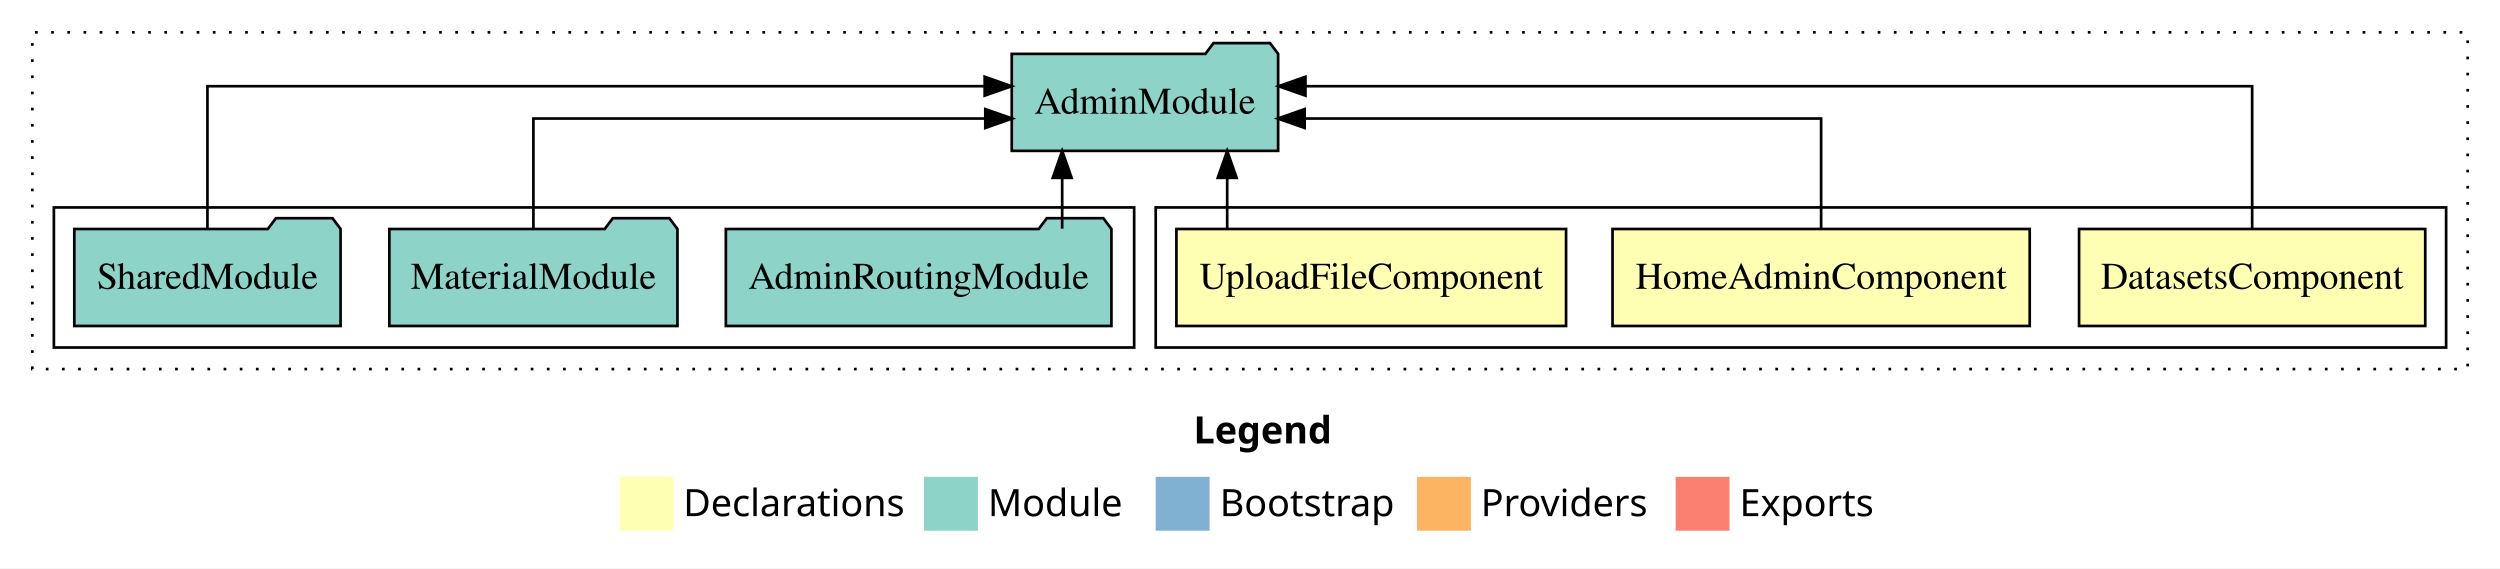
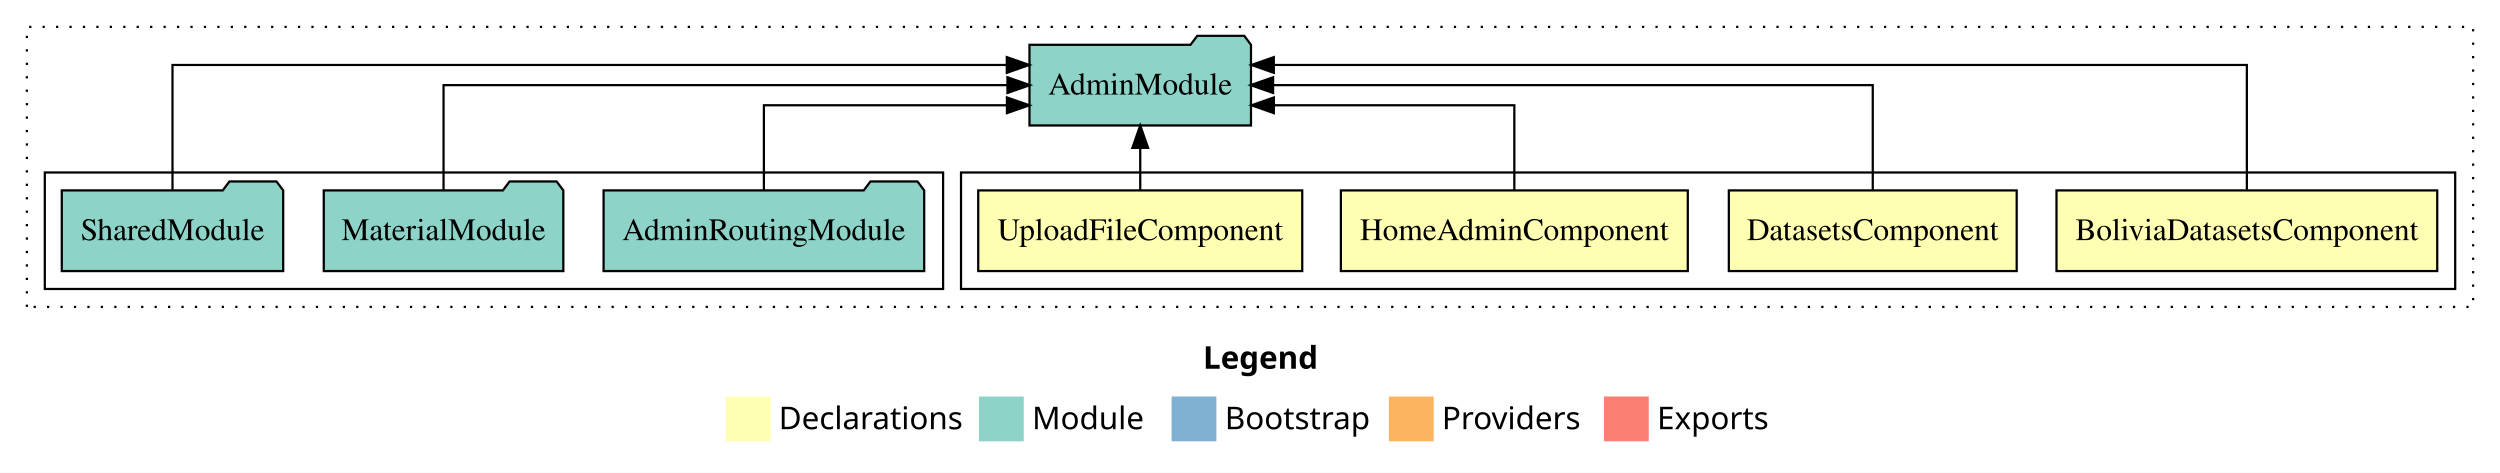
- <svg xmlns="http://www.w3.org/2000/svg" width="928pt" height="211pt" viewBox="0.00 0.00 928.00 211.00">
+ <svg xmlns="http://www.w3.org/2000/svg" width="1116pt" height="211pt" viewBox="0.00 0.00 1116.00 211.00">
  <g id="graph0" class="graph" transform="scale(1 1) rotate(0) translate(4 207)">
-     <polygon fill="white" stroke="transparent" points="-4,4 -4,-207 924,-207 924,4 -4,4" />
-     <text text-anchor="start" x="439.01" y="-42.4" font-family="sans-serif" font-weight="bold" font-size="14.00">Legend</text>
-     <polygon fill="#ffffb3" stroke="transparent" points="226,-10 226,-30 246,-30 246,-10 226,-10" />
-     <text text-anchor="start" x="249.63" y="-15.4" font-family="sans-serif" font-size="14.00">  Declarations</text>
-     <polygon fill="#8dd3c7" stroke="transparent" points="339,-10 339,-30 359,-30 359,-10 339,-10" />
-     <text text-anchor="start" x="362.73" y="-15.4" font-family="sans-serif" font-size="14.00">  Module</text>
-     <polygon fill="#80b1d3" stroke="transparent" points="425,-10 425,-30 445,-30 445,-10 425,-10" />
-     <text text-anchor="start" x="448.78" y="-15.4" font-family="sans-serif" font-size="14.00">  Bootstrap</text>
-     <polygon fill="#fdb462" stroke="transparent" points="522,-10 522,-30 542,-30 542,-10 522,-10" />
-     <text text-anchor="start" x="545.67" y="-15.4" font-family="sans-serif" font-size="14.00">  Providers</text>
-     <polygon fill="#fb8072" stroke="transparent" points="618,-10 618,-30 638,-30 638,-10 618,-10" />
-     <text text-anchor="start" x="641.73" y="-15.4" font-family="sans-serif" font-size="14.00">  Exports</text>
+     <polygon fill="white" stroke="transparent" points="-4,4 -4,-207 1112,-207 1112,4 -4,4" />
+     <text text-anchor="start" x="533.01" y="-42.4" font-family="sans-serif" font-weight="bold" font-size="14.00">Legend</text>
+     <polygon fill="#ffffb3" stroke="transparent" points="320,-10 320,-30 340,-30 340,-10 320,-10" />
+     <text text-anchor="start" x="343.63" y="-15.4" font-family="sans-serif" font-size="14.00">  Declarations</text>
+     <polygon fill="#8dd3c7" stroke="transparent" points="433,-10 433,-30 453,-30 453,-10 433,-10" />
+     <text text-anchor="start" x="456.73" y="-15.4" font-family="sans-serif" font-size="14.00">  Module</text>
+     <polygon fill="#80b1d3" stroke="transparent" points="519,-10 519,-30 539,-30 539,-10 519,-10" />
+     <text text-anchor="start" x="542.78" y="-15.4" font-family="sans-serif" font-size="14.00">  Bootstrap</text>
+     <polygon fill="#fdb462" stroke="transparent" points="616,-10 616,-30 636,-30 636,-10 616,-10" />
+     <text text-anchor="start" x="639.67" y="-15.4" font-family="sans-serif" font-size="14.00">  Providers</text>
+     <polygon fill="#fb8072" stroke="transparent" points="712,-10 712,-30 732,-30 732,-10 712,-10" />
+     <text text-anchor="start" x="735.73" y="-15.4" font-family="sans-serif" font-size="14.00">  Exports</text>
    <g id="clust1" class="cluster">
-       <polygon fill="none" stroke="black" stroke-dasharray="1,5" points="8,-70 8,-195 912,-195 912,-70 8,-70" />
+       <polygon fill="none" stroke="black" stroke-dasharray="1,5" points="8,-70 8,-195 1100,-195 1100,-70 8,-70" />
    </g>
    <g id="clust2" class="cluster">
-       <polygon fill="none" stroke="black" points="425,-78 425,-130 904,-130 904,-78 425,-78" />
+       <polygon fill="none" stroke="black" points="425,-78 425,-130 1092,-130 1092,-78 425,-78" />
    </g>
-     <g id="clust6" class="cluster">
+     <g id="clust7" class="cluster">
      <polygon fill="none" stroke="black" points="16,-78 16,-130 417,-130 417,-78 16,-78" />
    </g>
    <g id="node1" class="node">
+       <polygon fill="#ffffb3" stroke="black" points="1083.98,-122 914.02,-122 914.02,-86 1083.98,-86 1083.98,-122" />
+       <text text-anchor="middle" x="999" y="-99.8" font-family="Times,serif" font-size="14.00">BoliviaDatasetsComponent</text>
+     </g>
+     <g id="node5" class="node">
+       <polygon fill="#8dd3c7" stroke="black" points="554.44,-187 551.44,-191 530.44,-191 527.44,-187 455.56,-187 455.56,-151 554.44,-151 554.44,-187" />
+       <text text-anchor="middle" x="505" y="-164.8" font-family="Times,serif" font-size="14.00">AdminModule</text>
+     </g>
+     <g id="edge1" class="edge">
+       <path fill="none" stroke="black" d="M999,-122.29C999,-144.21 999,-178 999,-178 999,-178 564.63,-178 564.63,-178" />
+       <polygon fill="black" stroke="black" points="564.63,-174.5 554.63,-178 564.63,-181.5 564.63,-174.5" />
+     </g>
+     <g id="node2" class="node">
      <polygon fill="#ffffb3" stroke="black" points="896.25,-122 767.75,-122 767.75,-86 896.25,-86 896.25,-122" />
      <text text-anchor="middle" x="832" y="-99.8" font-family="Times,serif" font-size="14.00">DatasetsComponent</text>
    </g>
-     <g id="node4" class="node">
-       <polygon fill="#8dd3c7" stroke="black" points="470.44,-187 467.44,-191 446.44,-191 443.44,-187 371.56,-187 371.56,-151 470.44,-151 470.44,-187" />
-       <text text-anchor="middle" x="421" y="-164.8" font-family="Times,serif" font-size="14.00">AdminModule</text>
+     <g id="edge2" class="edge">
+       <path fill="none" stroke="black" d="M832,-122.11C832,-141.34 832,-169 832,-169 832,-169 564.31,-169 564.31,-169" />
+       <polygon fill="black" stroke="black" points="564.31,-165.5 554.31,-169 564.31,-172.5 564.31,-165.5" />
    </g>
-     <g id="edge1" class="edge">
-       <path fill="none" stroke="black" d="M832,-122.28C832,-143.32 832,-175 832,-175 832,-175 480.58,-175 480.58,-175" />
-       <polygon fill="black" stroke="black" points="480.58,-171.5 470.58,-175 480.58,-178.5 480.58,-171.5" />
-     </g>
-     <g id="node2" class="node">
+     <g id="node3" class="node">
      <polygon fill="#ffffb3" stroke="black" points="749.43,-122 594.57,-122 594.57,-86 749.43,-86 749.43,-122" />
      <text text-anchor="middle" x="672" y="-99.8" font-family="Times,serif" font-size="14.00">HomeAdminComponent</text>
    </g>
-     <g id="edge2" class="edge">
-       <path fill="none" stroke="black" d="M672,-122.02C672,-139.37 672,-163 672,-163 672,-163 480.29,-163 480.29,-163" />
-       <polygon fill="black" stroke="black" points="480.29,-159.5 470.29,-163 480.29,-166.5 480.29,-159.5" />
+     <g id="edge3" class="edge">
+       <path fill="none" stroke="black" d="M672,-122.03C672,-138.4 672,-160 672,-160 672,-160 564.65,-160 564.65,-160" />
+       <polygon fill="black" stroke="black" points="564.65,-156.5 554.65,-160 564.65,-163.5 564.65,-156.5" />
    </g>
-     <g id="node3" class="node">
+     <g id="node4" class="node">
      <polygon fill="#ffffb3" stroke="black" points="577.32,-122 432.68,-122 432.68,-86 577.32,-86 577.32,-122" />
      <text text-anchor="middle" x="505" y="-99.8" font-family="Times,serif" font-size="14.00">UploadFileComponent</text>
    </g>
-     <g id="edge3" class="edge">
-       <path fill="none" stroke="black" d="M451.53,-122.11C451.53,-122.11 451.53,-140.99 451.53,-140.99" />
-       <polygon fill="black" stroke="black" points="448.03,-140.99 451.53,-150.99 455.03,-140.99 448.03,-140.99" />
+     <g id="edge4" class="edge">
+       <path fill="none" stroke="black" d="M505,-122.11C505,-122.11 505,-140.99 505,-140.99" />
+       <polygon fill="black" stroke="black" points="501.5,-140.99 505,-150.99 508.5,-140.99 501.5,-140.99" />
    </g>
-     <g id="node5" class="node">
+     <g id="node6" class="node">
      <polygon fill="#8dd3c7" stroke="black" points="408.56,-122 405.56,-126 384.56,-126 381.56,-122 265.44,-122 265.44,-86 408.56,-86 408.56,-122" />
      <text text-anchor="middle" x="337" y="-99.8" font-family="Times,serif" font-size="14.00">AdminRoutingModule</text>
    </g>
-     <g id="edge4" class="edge">
-       <path fill="none" stroke="black" d="M390.28,-122.11C390.28,-122.11 390.28,-140.99 390.28,-140.99" />
-       <polygon fill="black" stroke="black" points="386.78,-140.99 390.28,-150.99 393.78,-140.99 386.78,-140.99" />
+     <g id="edge5" class="edge">
+       <path fill="none" stroke="black" d="M337,-122.03C337,-138.4 337,-160 337,-160 337,-160 445.5,-160 445.5,-160" />
+       <polygon fill="black" stroke="black" points="445.5,-163.5 455.5,-160 445.5,-156.5 445.5,-163.5" />
    </g>
-     <g id="node6" class="node">
+     <g id="node7" class="node">
      <polygon fill="#8dd3c7" stroke="black" points="247.47,-122 244.47,-126 223.47,-126 220.47,-122 140.53,-122 140.53,-86 247.47,-86 247.47,-122" />
      <text text-anchor="middle" x="194" y="-99.8" font-family="Times,serif" font-size="14.00">MaterialModule</text>
    </g>
-     <g id="edge5" class="edge">
-       <path fill="none" stroke="black" d="M194,-122.02C194,-139.37 194,-163 194,-163 194,-163 361.74,-163 361.74,-163" />
-       <polygon fill="black" stroke="black" points="361.74,-166.5 371.74,-163 361.74,-159.5 361.74,-166.5" />
+     <g id="edge6" class="edge">
+       <path fill="none" stroke="black" d="M194,-122.11C194,-141.34 194,-169 194,-169 194,-169 445.72,-169 445.72,-169" />
+       <polygon fill="black" stroke="black" points="445.72,-172.5 455.72,-169 445.72,-165.5 445.72,-172.5" />
    </g>
-     <g id="node7" class="node">
+     <g id="node8" class="node">
      <polygon fill="#8dd3c7" stroke="black" points="122.42,-122 119.42,-126 98.42,-126 95.42,-122 23.58,-122 23.58,-86 122.42,-86 122.42,-122" />
      <text text-anchor="middle" x="73" y="-99.8" font-family="Times,serif" font-size="14.00">SharedModule</text>
    </g>
-     <g id="edge6" class="edge">
-       <path fill="none" stroke="black" d="M73,-122.28C73,-143.32 73,-175 73,-175 73,-175 361.51,-175 361.51,-175" />
-       <polygon fill="black" stroke="black" points="361.51,-178.5 371.51,-175 361.51,-171.5 361.51,-178.5" />
+     <g id="edge7" class="edge">
+       <path fill="none" stroke="black" d="M73,-122.29C73,-144.21 73,-178 73,-178 73,-178 445.44,-178 445.44,-178" />
+       <polygon fill="black" stroke="black" points="445.44,-181.5 455.44,-178 445.44,-174.5 445.44,-181.5" />
    </g>
  </g>
</svg>
